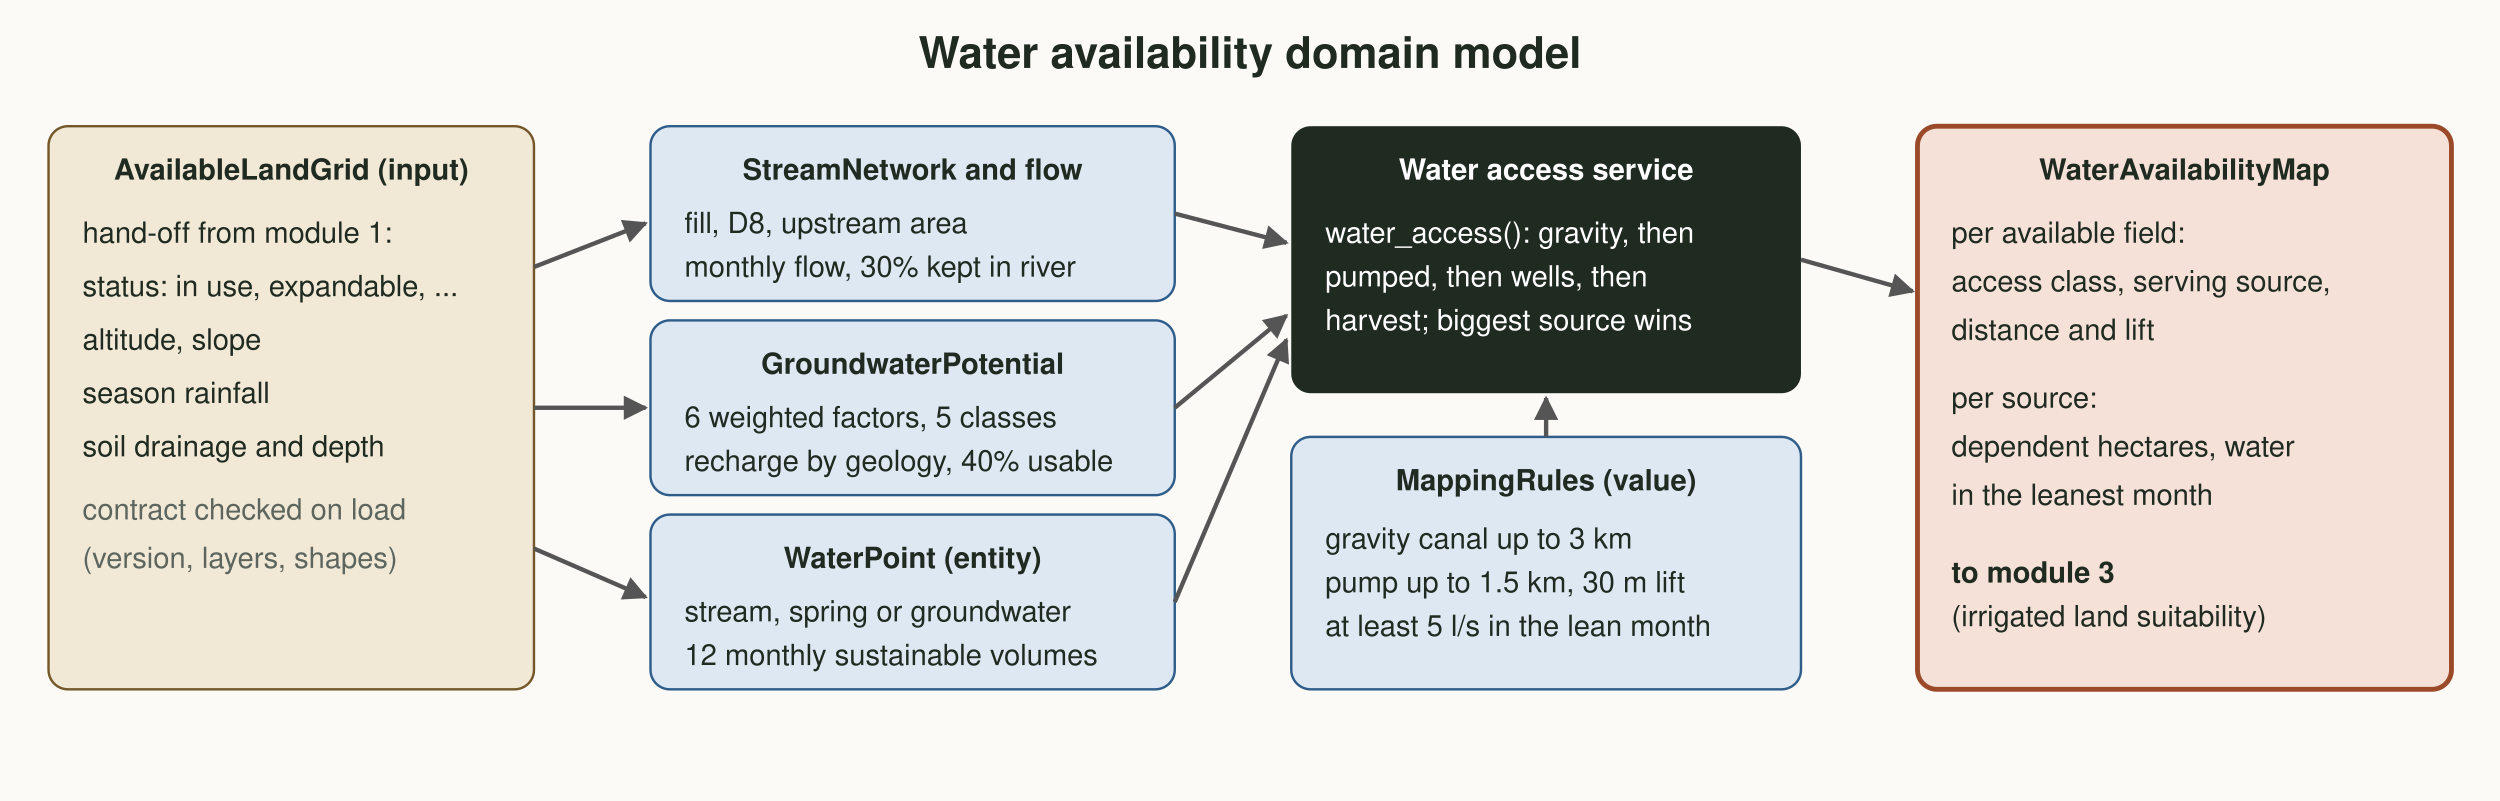
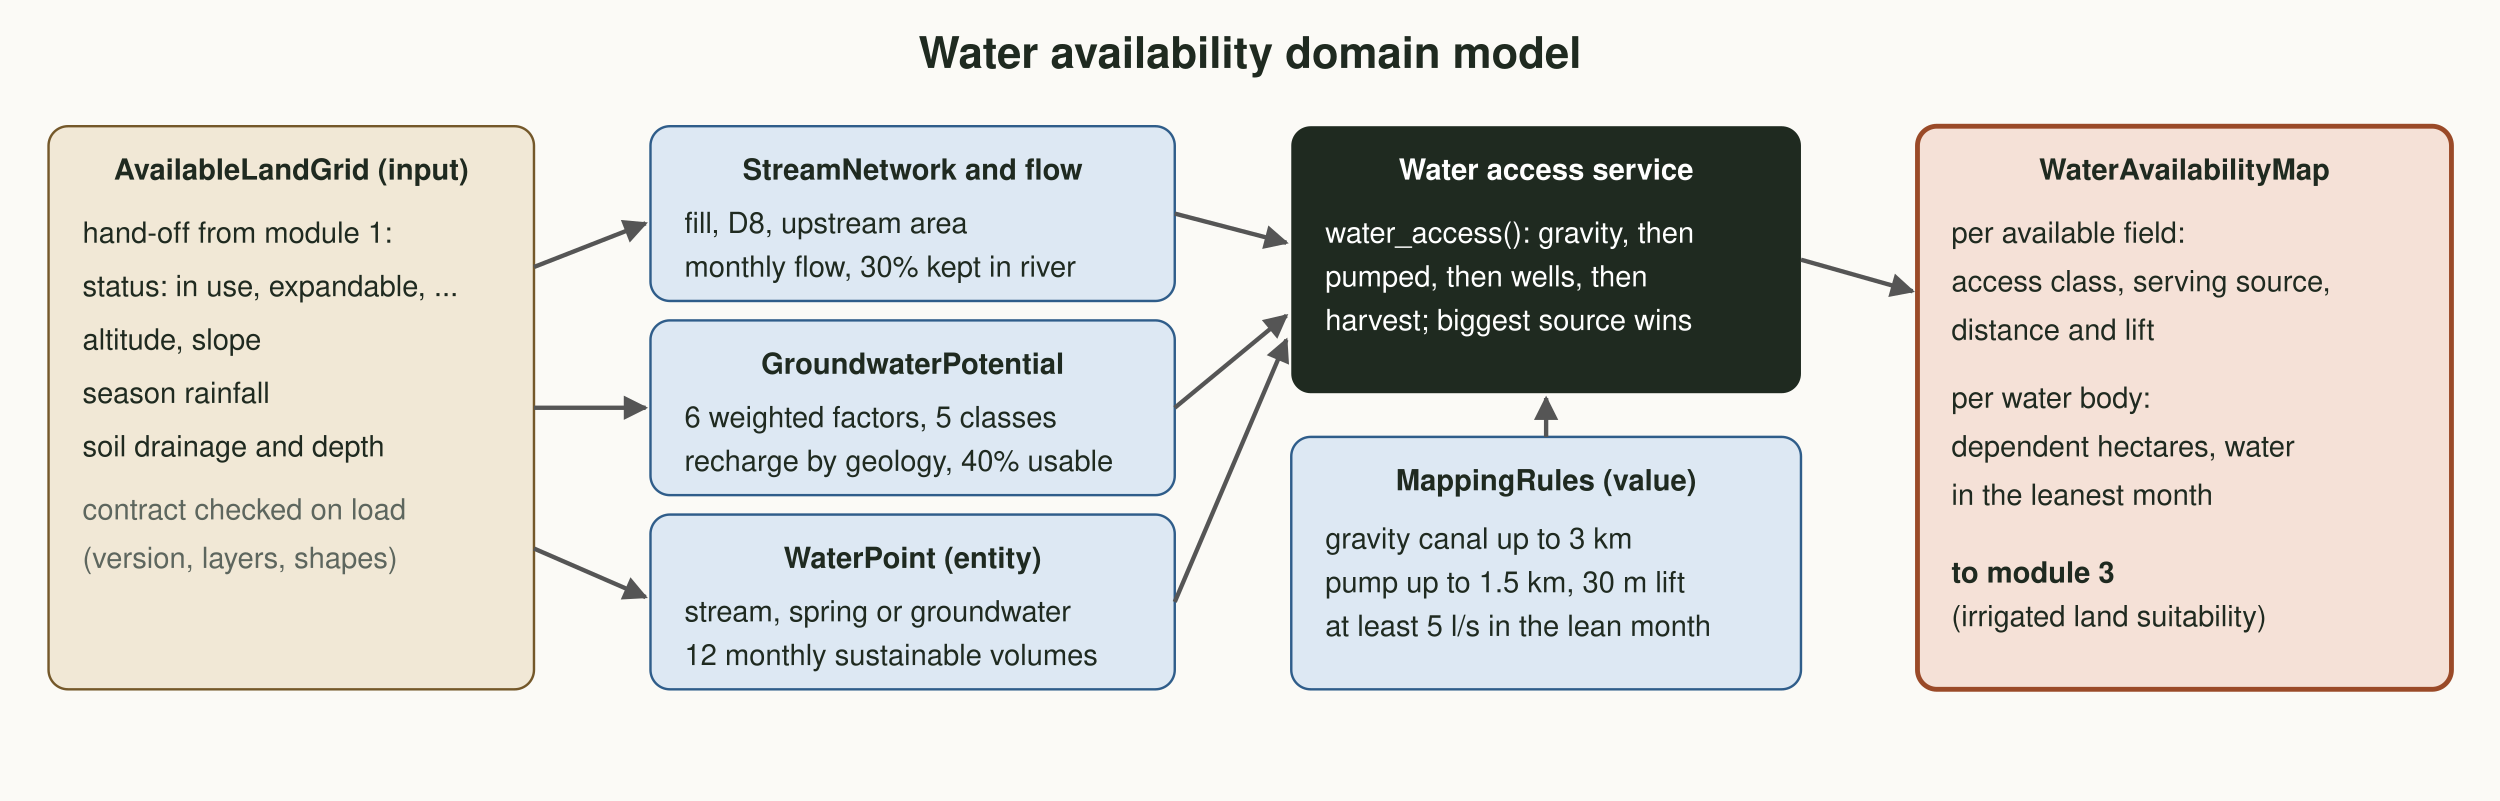
<svg xmlns="http://www.w3.org/2000/svg" viewBox="0 0 1030 330" font-family="Helvetica, Arial, sans-serif" role="img" aria-label="Domain model: module 1's available land and terrain feed stream, groundwater and spring mapping; water access rules give each available field an access class and a source; the water availability map goes to module 3.">
  <rect width="1030" height="330" fill="#fbfaf6" />
  <defs>
    <marker id="a" markerWidth="10" markerHeight="10" refX="9" refY="5" orient="auto" markerUnits="userSpaceOnUse">
      <path d="M0,0 L10,5 L0,10 z" fill="#555" />
    </marker>
  </defs>
  <text x="515" y="28" text-anchor="middle" font-size="18" font-weight="bold" fill="#1f2a20">Water availability domain model</text>
  <g font-size="12" fill="#1f2a20">
    <rect x="20" y="52" width="200" height="232" rx="8" fill="#f1e8d6" stroke="#74582a" />
    <text x="120" y="74" text-anchor="middle" font-weight="bold">AvailableLandGrid (input)</text>
    <text x="34" y="100">hand-off from module 1:</text>
    <text x="34" y="122">status: in use, expandable, ...</text>
    <text x="34" y="144">altitude, slope</text>
    <text x="34" y="166">season rainfall</text>
    <text x="34" y="188">soil drainage and depth</text>
    <text x="34" y="214" fill="#5d665e">contract checked on load</text>
    <text x="34" y="234" fill="#5d665e">(version, layers, shapes)</text>
    <rect x="268" y="52" width="216" height="72" rx="8" fill="#dde8f3" stroke="#2f5d8a" />
    <text x="376" y="74" text-anchor="middle" font-weight="bold">StreamNetwork and flow</text>
    <text x="282" y="96">fill, D8, upstream area</text>
    <text x="282" y="114">monthly flow, 30% kept in river</text>
    <rect x="268" y="132" width="216" height="72" rx="8" fill="#dde8f3" stroke="#2f5d8a" />
    <text x="376" y="154" text-anchor="middle" font-weight="bold">GroundwaterPotential</text>
    <text x="282" y="176">6 weighted factors, 5 classes</text>
    <text x="282" y="194">recharge by geology, 40% usable</text>
    <rect x="268" y="212" width="216" height="72" rx="8" fill="#dde8f3" stroke="#2f5d8a" />
    <text x="376" y="234" text-anchor="middle" font-weight="bold">WaterPoint (entity)</text>
    <text x="282" y="256">stream, spring or groundwater</text>
    <text x="282" y="274">12 monthly sustainable volumes</text>
    <rect x="532" y="52" width="210" height="110" rx="8" fill="#1f2a20" />
    <text x="637" y="74" text-anchor="middle" font-weight="bold" fill="#fff">Water access service</text>
    <text x="546" y="100" fill="#fff">water_access(): gravity, then</text>
    <text x="546" y="118" fill="#fff">pumped, then wells, then</text>
    <text x="546" y="136" fill="#fff">harvest; biggest source wins</text>
    <rect x="532" y="180" width="210" height="104" rx="8" fill="#dde8f3" stroke="#2f5d8a" />
    <text x="637" y="202" text-anchor="middle" font-weight="bold">MappingRules (value)</text>
    <text x="546" y="226">gravity canal up to 3 km</text>
    <text x="546" y="244">pump up to 1.5 km, 30 m lift</text>
    <text x="546" y="262">at least 5 l/s in the lean month</text>
    <rect x="790" y="52" width="220" height="232" rx="8" fill="#f5e1d7" stroke="#9a4a28" stroke-width="2" />
    <text x="900" y="74" text-anchor="middle" font-weight="bold">WaterAvailabilityMap</text>
    <text x="804" y="100">per available field:</text>
    <text x="804" y="120">access class, serving source,</text>
    <text x="804" y="140">distance and lift</text>
-     <text x="804" y="168">per source:</text>
+     <text x="804" y="168">per water body:</text>
    <text x="804" y="188">dependent hectares, water</text>
    <text x="804" y="208">in the leanest month</text>
    <text x="804" y="240" font-weight="bold">to module 3</text>
    <text x="804" y="258">(irrigated land suitability)</text>
  </g>
  <g stroke="#555" stroke-width="1.8" fill="none" marker-end="url(#a)">
    <path d="M220 110 L266 92" />
    <path d="M220 168 L266 168" />
    <path d="M220 226 L266 246" />
    <path d="M484 88 L530 100" />
    <path d="M484 168 L530 130" />
    <path d="M484 248 L530 140" />
    <path d="M637 180 L637 164" />
    <path d="M742 107 L788 120" />
  </g>
</svg>
